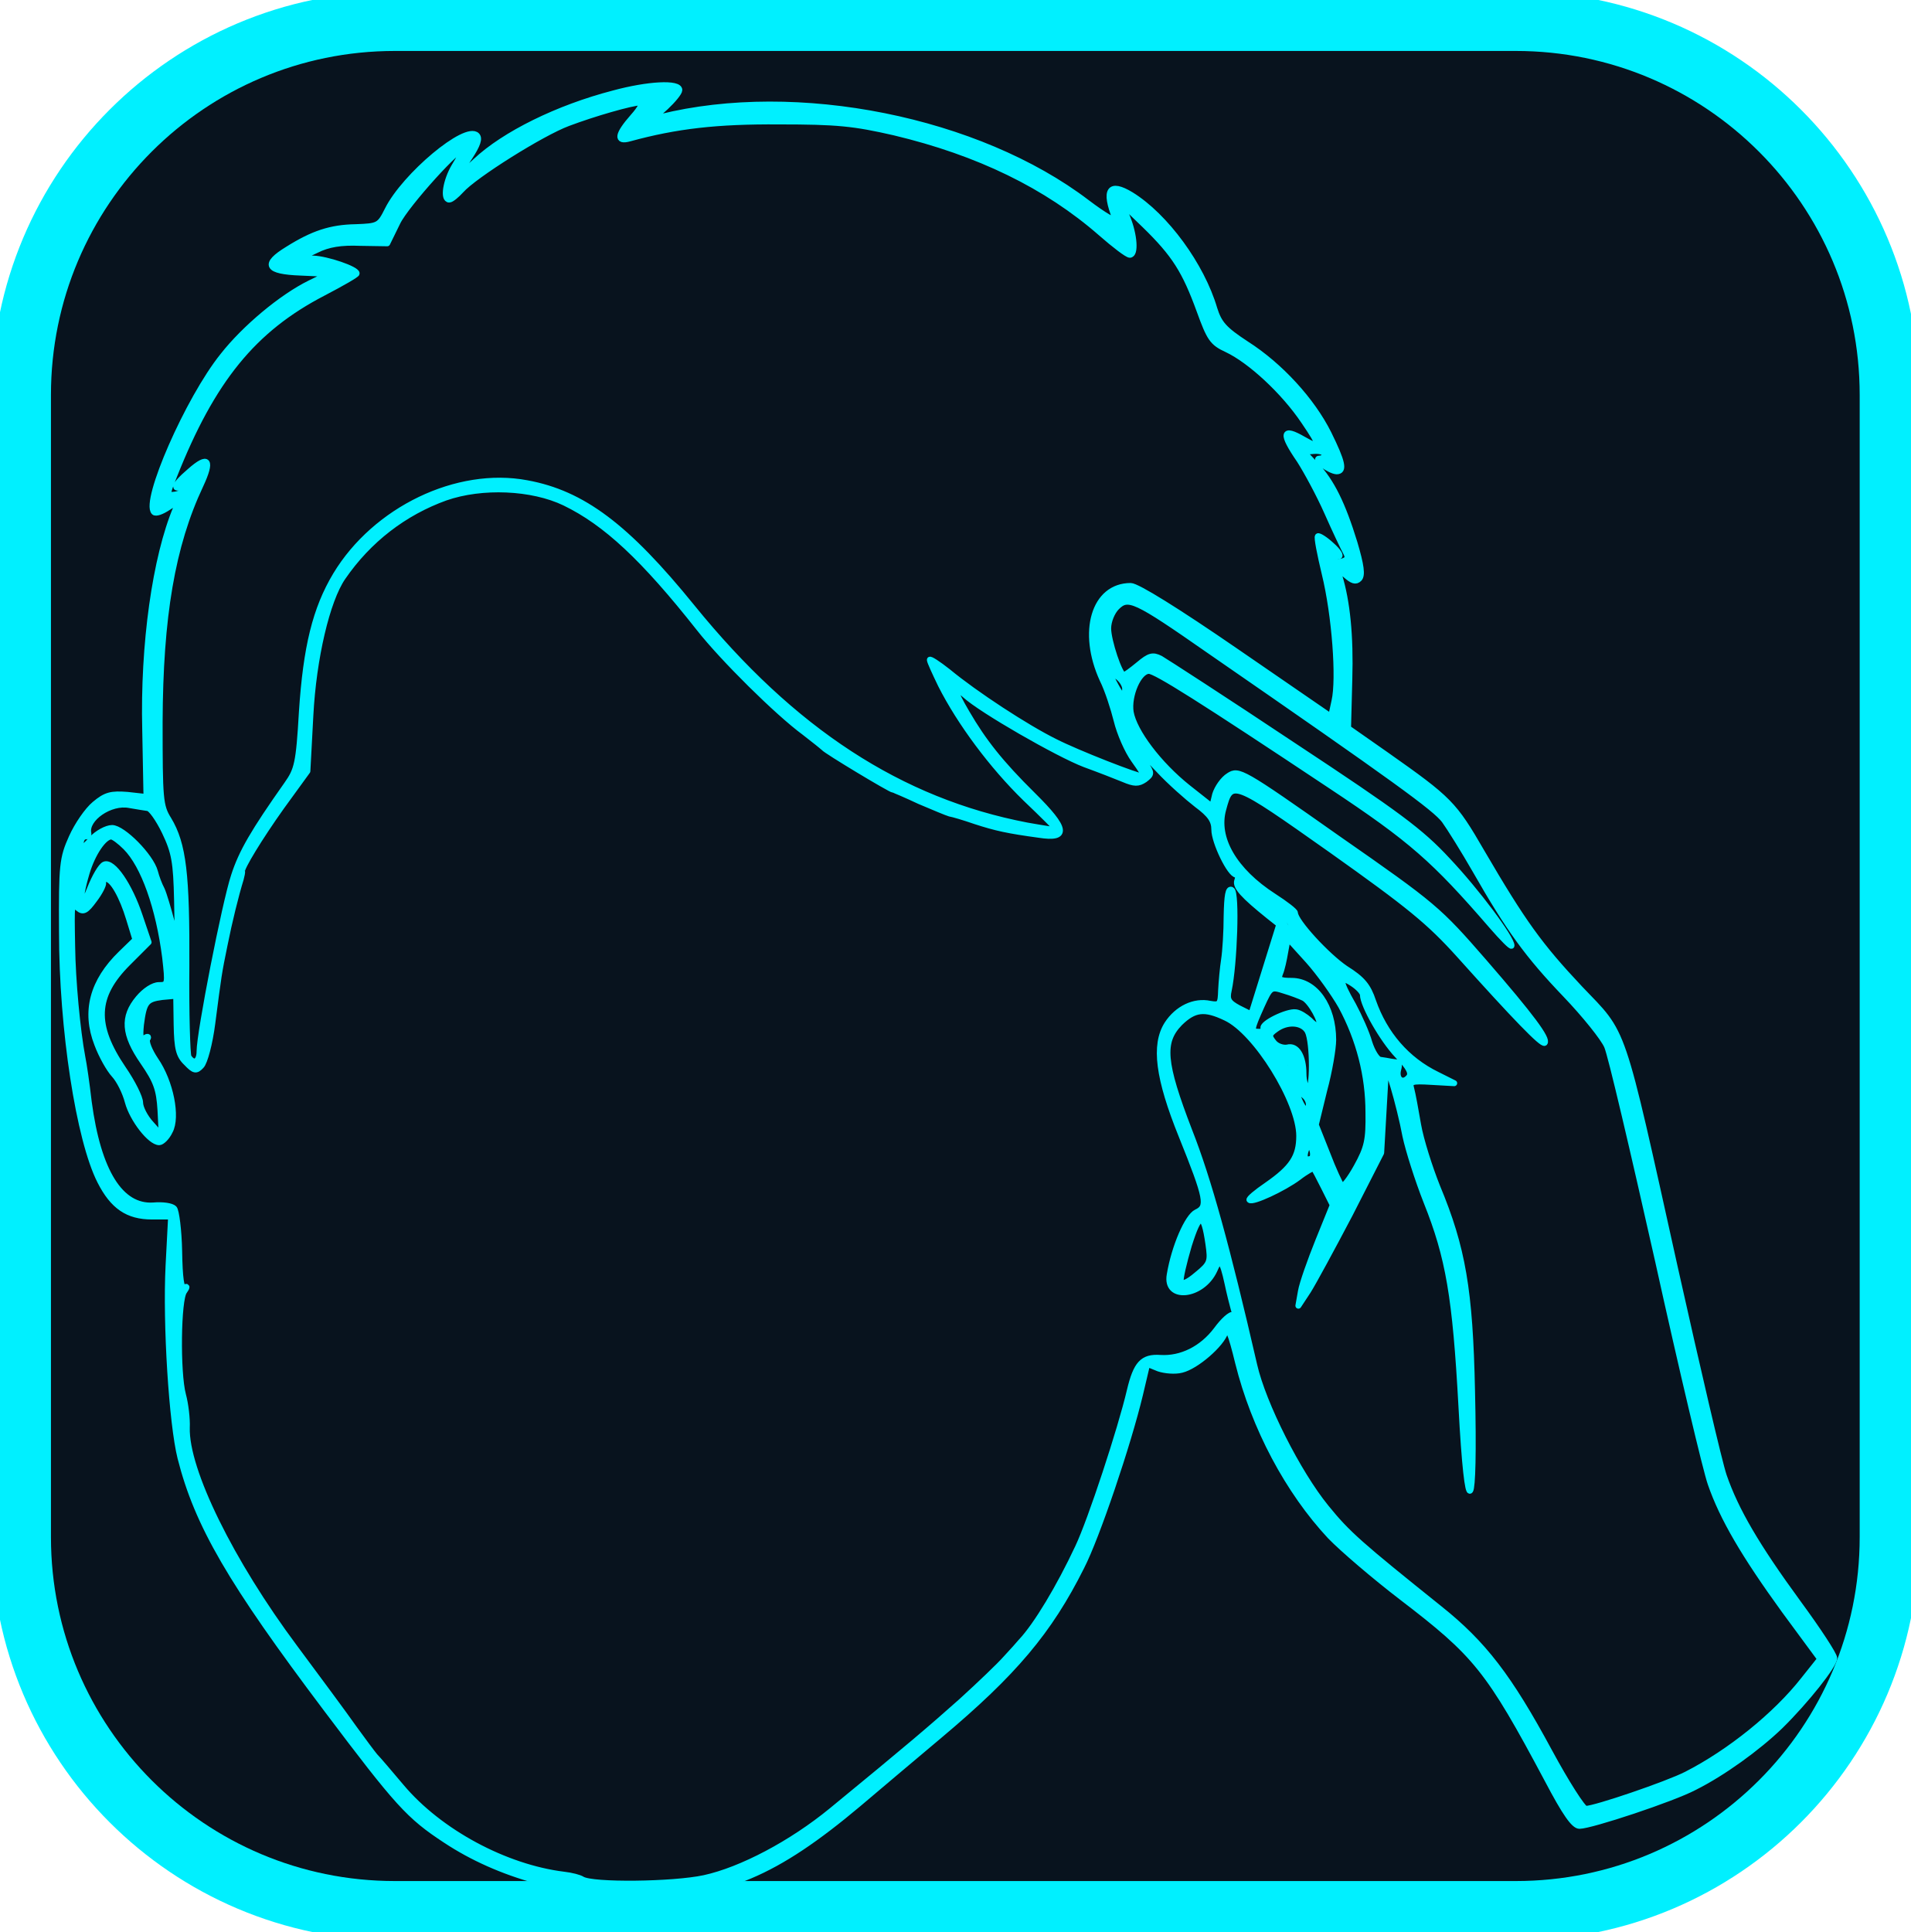
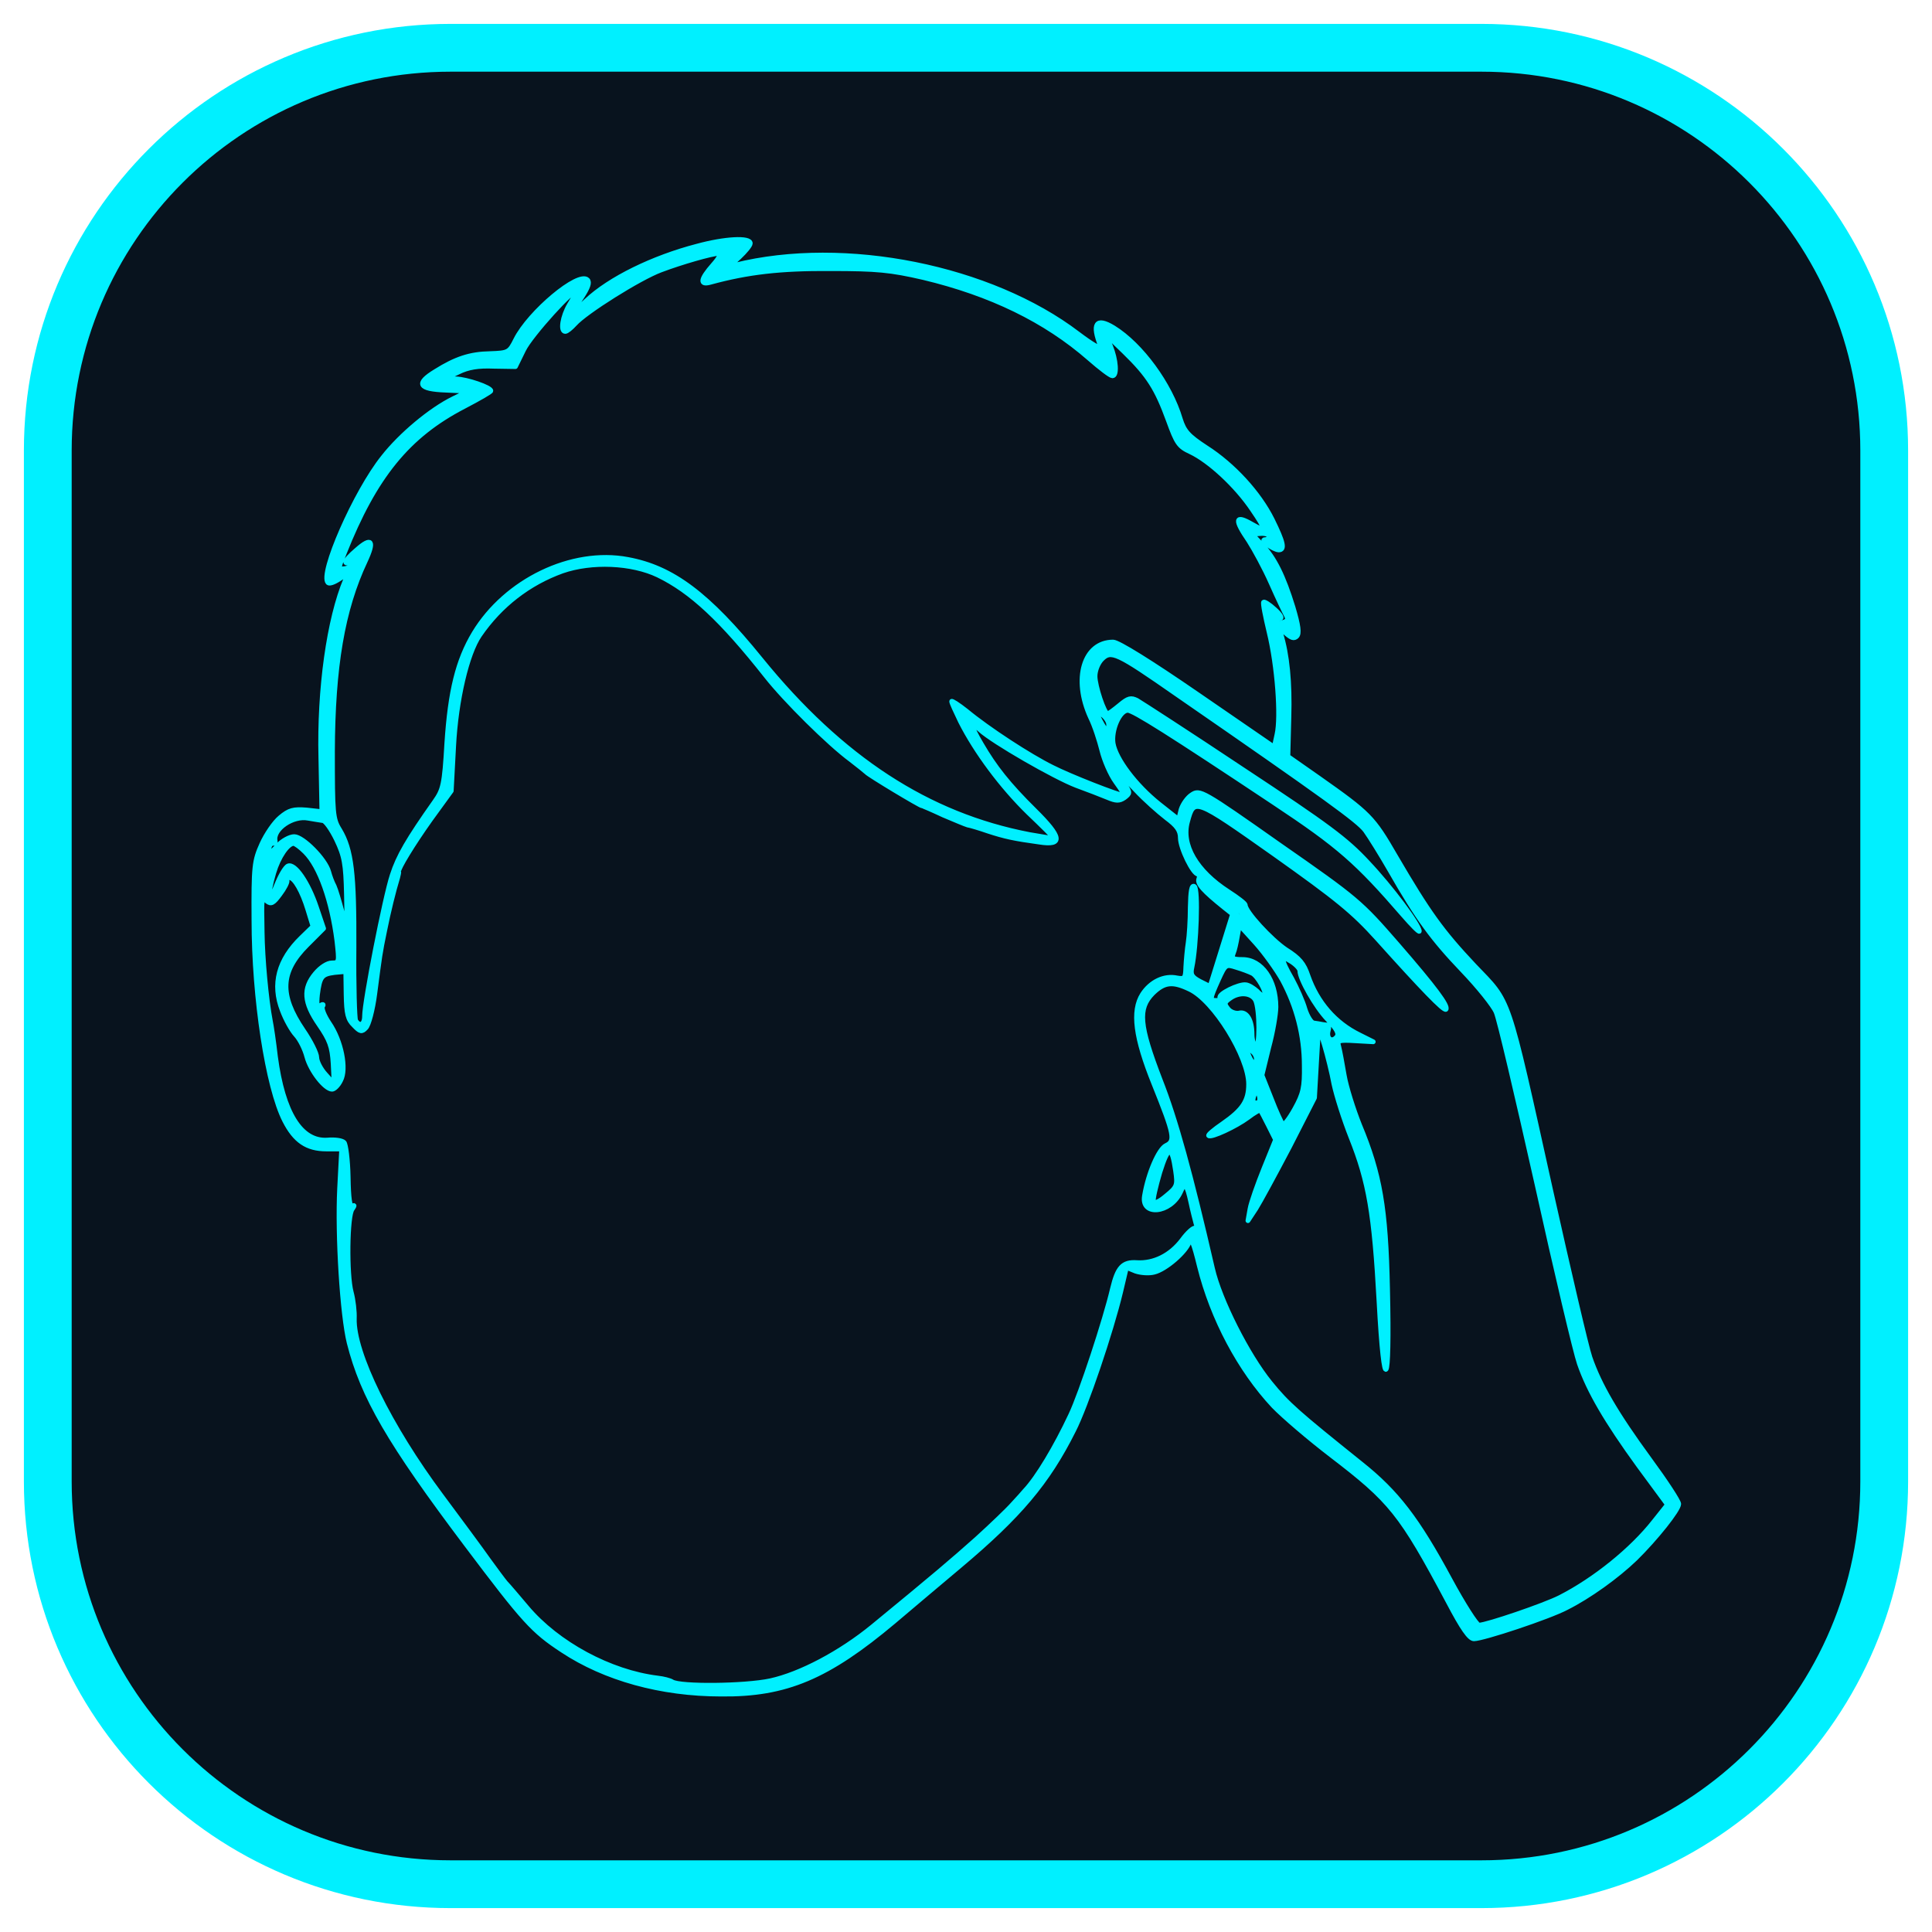
- <svg xmlns="http://www.w3.org/2000/svg" version="1.0" viewBox="110 65 450 455" preserveAspectRatio="xMidYMid meet">
-   <rect x="115" y="70" width="440" height="445" rx="88" fill="#08131e" stroke="#00F0FF" stroke-width="14" />
+ <svg xmlns="http://www.w3.org/2000/svg" version="1.0" viewBox="50.2 14.9 566.0 566.0" preserveAspectRatio="xMidYMid meet">
+   <rect x="64.2" y="28.9" width="538.0" height="538.0" rx="118" fill="#08131e" stroke="#00F0FF" stroke-width="14" />
  <g transform="translate(0,600) scale(0.1,-0.1)" fill="#00F0FF" stroke="#00F0FF" stroke-width="14" stroke-linejoin="round">
    <path d="M2545 5130 c-131 -34 -257 -96 -325 -160 -43 -40 -46 -38 -14 10 19 29 24 44 17 51 -26 26 -170 -95 -210 -175 -19 -38 -22 -39 -75 -41 -59 -1 -101 -15 -160 -52 -59 -36 -50 -52 30 -55 l67 -3 -45 -22 c-67 -33 -154 -106 -205 -171 -82 -102 -187 -343 -162 -368 4 -4 18 1 33 11 26 17 27 17 19 -1 -49 -116 -78 -322 -73 -523 l3 -158 -45 5 c-38 3 -51 0 -77 -22 -17 -14 -41 -49 -54 -78 -22 -49 -24 -65 -23 -223 0 -228 40 -489 90 -587 30 -59 65 -83 122 -83 l45 0 -6 -115 c-7 -139 8 -373 28 -453 40 -158 118 -292 344 -592 168 -223 194 -252 281 -309 124 -82 288 -128 465 -128 190 -2 312 50 506 213 41 35 128 108 192 162 175 147 258 245 334 397 36 70 110 289 138 406 l17 72 27 -11 c15 -5 39 -7 54 -3 34 8 94 60 103 89 5 16 13 -2 30 -72 38 -153 118 -303 217 -409 29 -30 105 -95 169 -144 175 -134 204 -169 343 -430 41 -78 62 -108 75 -108 27 0 220 64 271 91 66 33 148 92 202 144 60 59 127 143 127 160 0 8 -38 66 -85 130 -98 134 -147 218 -175 299 -11 32 -62 252 -115 489 -130 586 -117 547 -224 659 -95 101 -134 155 -231 321 -66 114 -76 124 -225 229 l-90 63 3 115 c3 102 -5 183 -24 245 -7 20 -6 20 15 1 16 -14 24 -17 32 -9 8 8 5 31 -11 85 -28 91 -54 144 -91 183 l-29 31 25 2 c14 1 25 -3 25 -8 0 -6 -5 -10 -12 -10 -16 0 23 -29 40 -30 19 0 14 22 -19 89 -39 78 -114 160 -194 211 -52 34 -64 48 -75 83 -30 102 -115 218 -196 268 -51 31 -64 12 -37 -56 3 -10 -26 7 -67 38 -256 195 -683 281 -1005 201 -15 -4 -12 2 13 24 17 16 32 34 32 40 0 18 -74 14 -155 -8z m46 -55 c-37 -42 -40 -60 -8 -51 110 30 205 41 352 40 137 0 176 -4 272 -26 197 -47 358 -125 486 -237 32 -28 62 -51 68 -51 14 0 11 46 -6 88 l-16 37 57 -55 c71 -69 95 -108 129 -201 24 -66 30 -76 65 -92 55 -26 134 -99 181 -169 41 -60 41 -67 -1 -43 -50 29 -53 15 -9 -49 16 -25 46 -80 65 -123 19 -43 39 -85 44 -94 7 -13 4 -18 -11 -22 -10 -3 -19 -1 -19 4 0 5 6 9 13 9 6 0 -1 12 -17 26 -15 14 -30 23 -32 21 -3 -2 5 -42 16 -88 24 -98 35 -248 23 -300 l-8 -37 -224 154 c-138 95 -233 154 -248 154 -86 0 -118 -108 -66 -221 12 -24 26 -68 33 -96 7 -29 25 -71 41 -93 16 -22 27 -40 25 -40 -15 0 -160 57 -211 83 -67 33 -188 112 -252 165 -24 19 -43 31 -43 28 0 -4 12 -30 26 -59 45 -89 121 -191 199 -267 41 -39 75 -73 75 -75 0 -1 -33 4 -72 11 -297 57 -551 222 -788 514 -154 190 -258 268 -389 292 -164 31 -357 -62 -450 -216 -48 -80 -70 -170 -80 -323 -7 -121 -11 -136 -35 -170 -79 -112 -107 -160 -125 -216 -21 -63 -81 -369 -81 -413 0 -25 -14 -32 -26 -13 -3 6 -6 102 -5 214 1 215 -7 287 -42 345 -20 32 -21 48 -21 230 1 247 29 415 96 557 28 60 19 72 -25 33 -41 -35 -43 -49 -5 -30 22 12 22 12 6 -6 -10 -10 -26 -18 -37 -19 -19 -2 -19 -1 -1 44 90 227 187 346 351 431 44 23 79 43 79 46 0 10 -70 34 -102 35 l-33 1 40 19 c28 14 58 19 104 17 l63 -1 24 49 c20 42 154 190 154 170 0 -3 -9 -20 -20 -38 -20 -34 -27 -78 -12 -78 5 0 17 10 28 22 31 35 190 135 252 158 61 23 148 48 171 49 7 1 0 -14 -18 -34z m39 -15 c0 -5 -8 -10 -17 -10 -15 0 -16 2 -3 10 19 12 20 12 20 0z m-200 -894 c97 -47 186 -130 317 -296 55 -70 184 -198 248 -245 22 -17 42 -33 45 -36 5 -7 158 -99 164 -99 2 0 30 -12 62 -27 33 -14 64 -27 71 -29 7 -1 34 -9 60 -18 49 -16 77 -22 150 -32 70 -11 66 14 -14 93 -77 76 -117 127 -156 194 -33 56 -34 69 -4 42 38 -35 219 -139 282 -163 33 -12 74 -28 91 -35 26 -11 35 -11 50 -1 17 13 17 15 1 39 -28 43 -20 39 32 -16 27 -29 68 -65 90 -82 31 -23 41 -37 41 -59 0 -29 37 -106 52 -106 4 0 5 -6 2 -14 -5 -14 14 -35 75 -84 l24 -19 -33 -106 -33 -106 -30 15 c-24 13 -28 20 -23 42 13 61 19 229 7 236 -8 5 -11 -13 -12 -61 0 -37 -3 -84 -6 -103 -3 -19 -6 -52 -7 -72 -1 -33 -3 -36 -26 -32 -37 8 -77 -11 -101 -48 -31 -49 -21 -127 34 -263 60 -149 63 -167 35 -180 -21 -10 -52 -81 -63 -147 -11 -61 76 -52 105 10 13 31 19 25 31 -30 5 -24 12 -51 15 -62 4 -10 2 -16 -2 -13 -5 3 -23 -13 -39 -35 -34 -45 -83 -69 -132 -66 -42 3 -57 -14 -72 -77 -21 -90 -92 -306 -122 -369 -44 -94 -98 -184 -134 -222 -5 -6 -21 -24 -36 -40 -14 -16 -61 -61 -105 -101 -73 -65 -121 -106 -305 -257 -95 -78 -213 -140 -300 -159 -74 -16 -264 -18 -288 -3 -6 4 -25 9 -43 11 -138 17 -293 100 -383 207 -27 32 -55 65 -62 72 -6 7 -29 38 -50 67 -21 30 -84 115 -139 189 -150 201 -257 418 -254 518 1 20 -3 55 -9 77 -14 52 -12 226 3 244 7 10 7 13 0 8 -7 -4 -11 23 -12 86 -1 50 -7 96 -12 101 -6 6 -27 9 -49 7 -77 -5 -130 79 -152 244 -5 44 -12 91 -15 105 -12 63 -23 183 -24 260 -2 109 -2 104 14 91 12 -10 19 -6 38 20 13 17 22 35 21 40 -2 5 1 9 7 9 15 0 38 -41 54 -94 l15 -49 -34 -33 c-67 -65 -86 -136 -56 -213 10 -27 28 -59 40 -72 12 -13 26 -41 32 -64 11 -41 53 -95 74 -95 6 0 18 11 25 26 18 33 2 116 -34 168 -14 21 -23 43 -19 49 4 6 1 7 -7 2 -9 -6 -11 2 -8 32 7 53 12 60 50 65 l33 3 1 -68 c1 -56 5 -73 23 -90 18 -19 23 -20 35 -7 8 8 20 53 26 100 15 115 15 117 29 185 11 55 26 116 38 155 2 8 4 16 3 18 -2 8 41 79 93 152 l61 84 7 131 c7 135 39 271 76 325 61 89 145 153 242 188 86 30 204 25 281 -12z m1518 -348 c440 -304 532 -371 554 -400 13 -18 46 -71 73 -118 80 -140 124 -200 212 -292 46 -48 90 -103 98 -122 9 -20 62 -247 120 -505 57 -258 113 -494 124 -525 28 -81 79 -168 174 -299 l84 -114 -39 -49 c-65 -83 -174 -171 -276 -223 -45 -23 -215 -81 -237 -81 -7 0 -46 61 -86 135 -95 176 -155 254 -259 337 -187 150 -216 175 -267 238 -66 81 -148 243 -169 335 -64 278 -108 438 -153 552 -62 161 -66 209 -22 254 34 33 58 36 108 12 71 -33 173 -198 173 -278 0 -49 -17 -75 -76 -116 -25 -17 -44 -33 -41 -35 7 -7 80 27 115 53 18 14 35 23 36 22 2 -2 13 -23 24 -45 l21 -42 -34 -84 c-19 -47 -38 -101 -41 -119 l-6 -34 23 35 c12 19 56 100 98 180 l74 145 6 105 6 105 17 -55 c9 -30 22 -82 28 -115 7 -33 29 -103 50 -156 52 -130 68 -223 82 -481 15 -283 32 -258 25 37 -5 237 -22 336 -82 480 -18 45 -39 111 -45 146 -6 35 -13 73 -16 84 -5 18 -1 20 48 17 l53 -3 -40 20 c-72 35 -124 96 -151 173 -12 36 -25 52 -65 77 -43 29 -119 111 -119 131 0 4 -22 21 -50 39 -93 60 -138 137 -119 205 19 70 20 70 255 -96 183 -130 230 -168 302 -248 131 -146 194 -211 200 -206 8 9 -31 62 -143 191 -107 123 -117 132 -344 290 -227 160 -234 163 -257 148 -13 -8 -27 -28 -32 -44 l-7 -29 -57 45 c-69 55 -127 132 -135 178 -6 39 19 97 43 97 16 0 121 -66 429 -271 190 -126 243 -173 378 -329 26 -30 47 -51 47 -47 0 18 -82 128 -151 201 -63 68 -117 108 -364 271 -159 106 -300 197 -312 204 -18 9 -26 7 -51 -14 -17 -14 -32 -25 -35 -25 -10 0 -37 81 -37 110 0 17 9 39 20 50 27 27 43 20 218 -102z m-198 -90 c0 -26 -7 -22 -25 12 -16 30 -15 30 5 18 11 -7 20 -21 20 -30z m-2302 -281 c7 0 25 -25 40 -56 23 -48 27 -71 29 -161 l2 -105 -15 55 c-8 30 -18 64 -23 75 -6 11 -13 30 -16 42 -10 37 -76 103 -101 103 -13 0 -35 -12 -49 -27 -20 -22 -25 -24 -25 -10 0 9 5 17 10 17 6 0 9 3 8 8 -7 34 52 75 97 66 17 -3 36 -6 43 -7z m-52 -92 c43 -43 78 -143 93 -260 7 -63 7 -65 -15 -65 -13 0 -33 -13 -48 -31 -37 -44 -34 -85 11 -150 31 -45 38 -64 41 -114 l3 -60 -25 28 c-14 15 -26 38 -26 50 0 12 -18 48 -40 80 -70 103 -67 171 11 249 l49 49 -21 62 c-24 72 -63 129 -83 121 -8 -3 -23 -29 -34 -57 -24 -60 -29 -34 -8 37 14 47 41 86 58 86 5 0 20 -11 34 -25z m2741 -175 c7 -10 9 -21 5 -24 -4 -2 -12 7 -19 20 -13 29 -3 32 14 4z m122 -200 c42 -78 64 -163 64 -250 1 -65 -3 -83 -28 -128 -16 -29 -32 -49 -35 -45 -4 5 -20 39 -34 76 l-27 68 20 82 c12 44 21 98 21 118 0 79 -42 139 -98 139 -28 0 -33 3 -27 18 4 9 9 32 12 50 l6 33 48 -53 c26 -29 61 -78 78 -108z m51 27 c0 -24 46 -105 81 -142 28 -29 35 -43 27 -52 -14 -17 -31 -5 -25 18 3 10 2 18 -2 17 -3 0 -10 1 -16 2 -5 1 -16 3 -24 4 -7 0 -19 19 -26 41 -6 22 -24 62 -38 88 -34 59 -34 72 -2 51 14 -9 25 -21 25 -27z m-140 -7 c16 -7 45 -59 37 -66 -2 -3 -13 3 -22 13 -10 9 -24 18 -33 19 -20 3 -82 -27 -76 -38 3 -4 -2 -8 -10 -8 -21 0 -20 4 5 60 21 46 22 47 53 37 17 -5 38 -13 46 -17z m10 -79 c13 -26 13 -144 0 -136 -5 3 -10 20 -10 36 0 42 -16 68 -38 62 -10 -2 -25 3 -32 12 -12 15 -12 19 5 31 27 20 63 17 75 -5z m-40 -81 c0 -5 -2 -10 -4 -10 -3 0 -8 5 -11 10 -3 6 -1 10 4 10 6 0 11 -4 11 -10z m35 -73 c7 -8 10 -19 6 -26 -5 -8 -11 -3 -19 14 -13 28 -8 32 13 12z m13 -146 c-15 -5 -19 4 -11 24 6 18 7 18 13 -1 4 -10 3 -21 -2 -23z m-242 -200 c6 -42 5 -47 -27 -73 -21 -18 -35 -24 -38 -17 -2 7 7 45 19 86 25 79 35 79 46 4z" />
  </g>
</svg>
